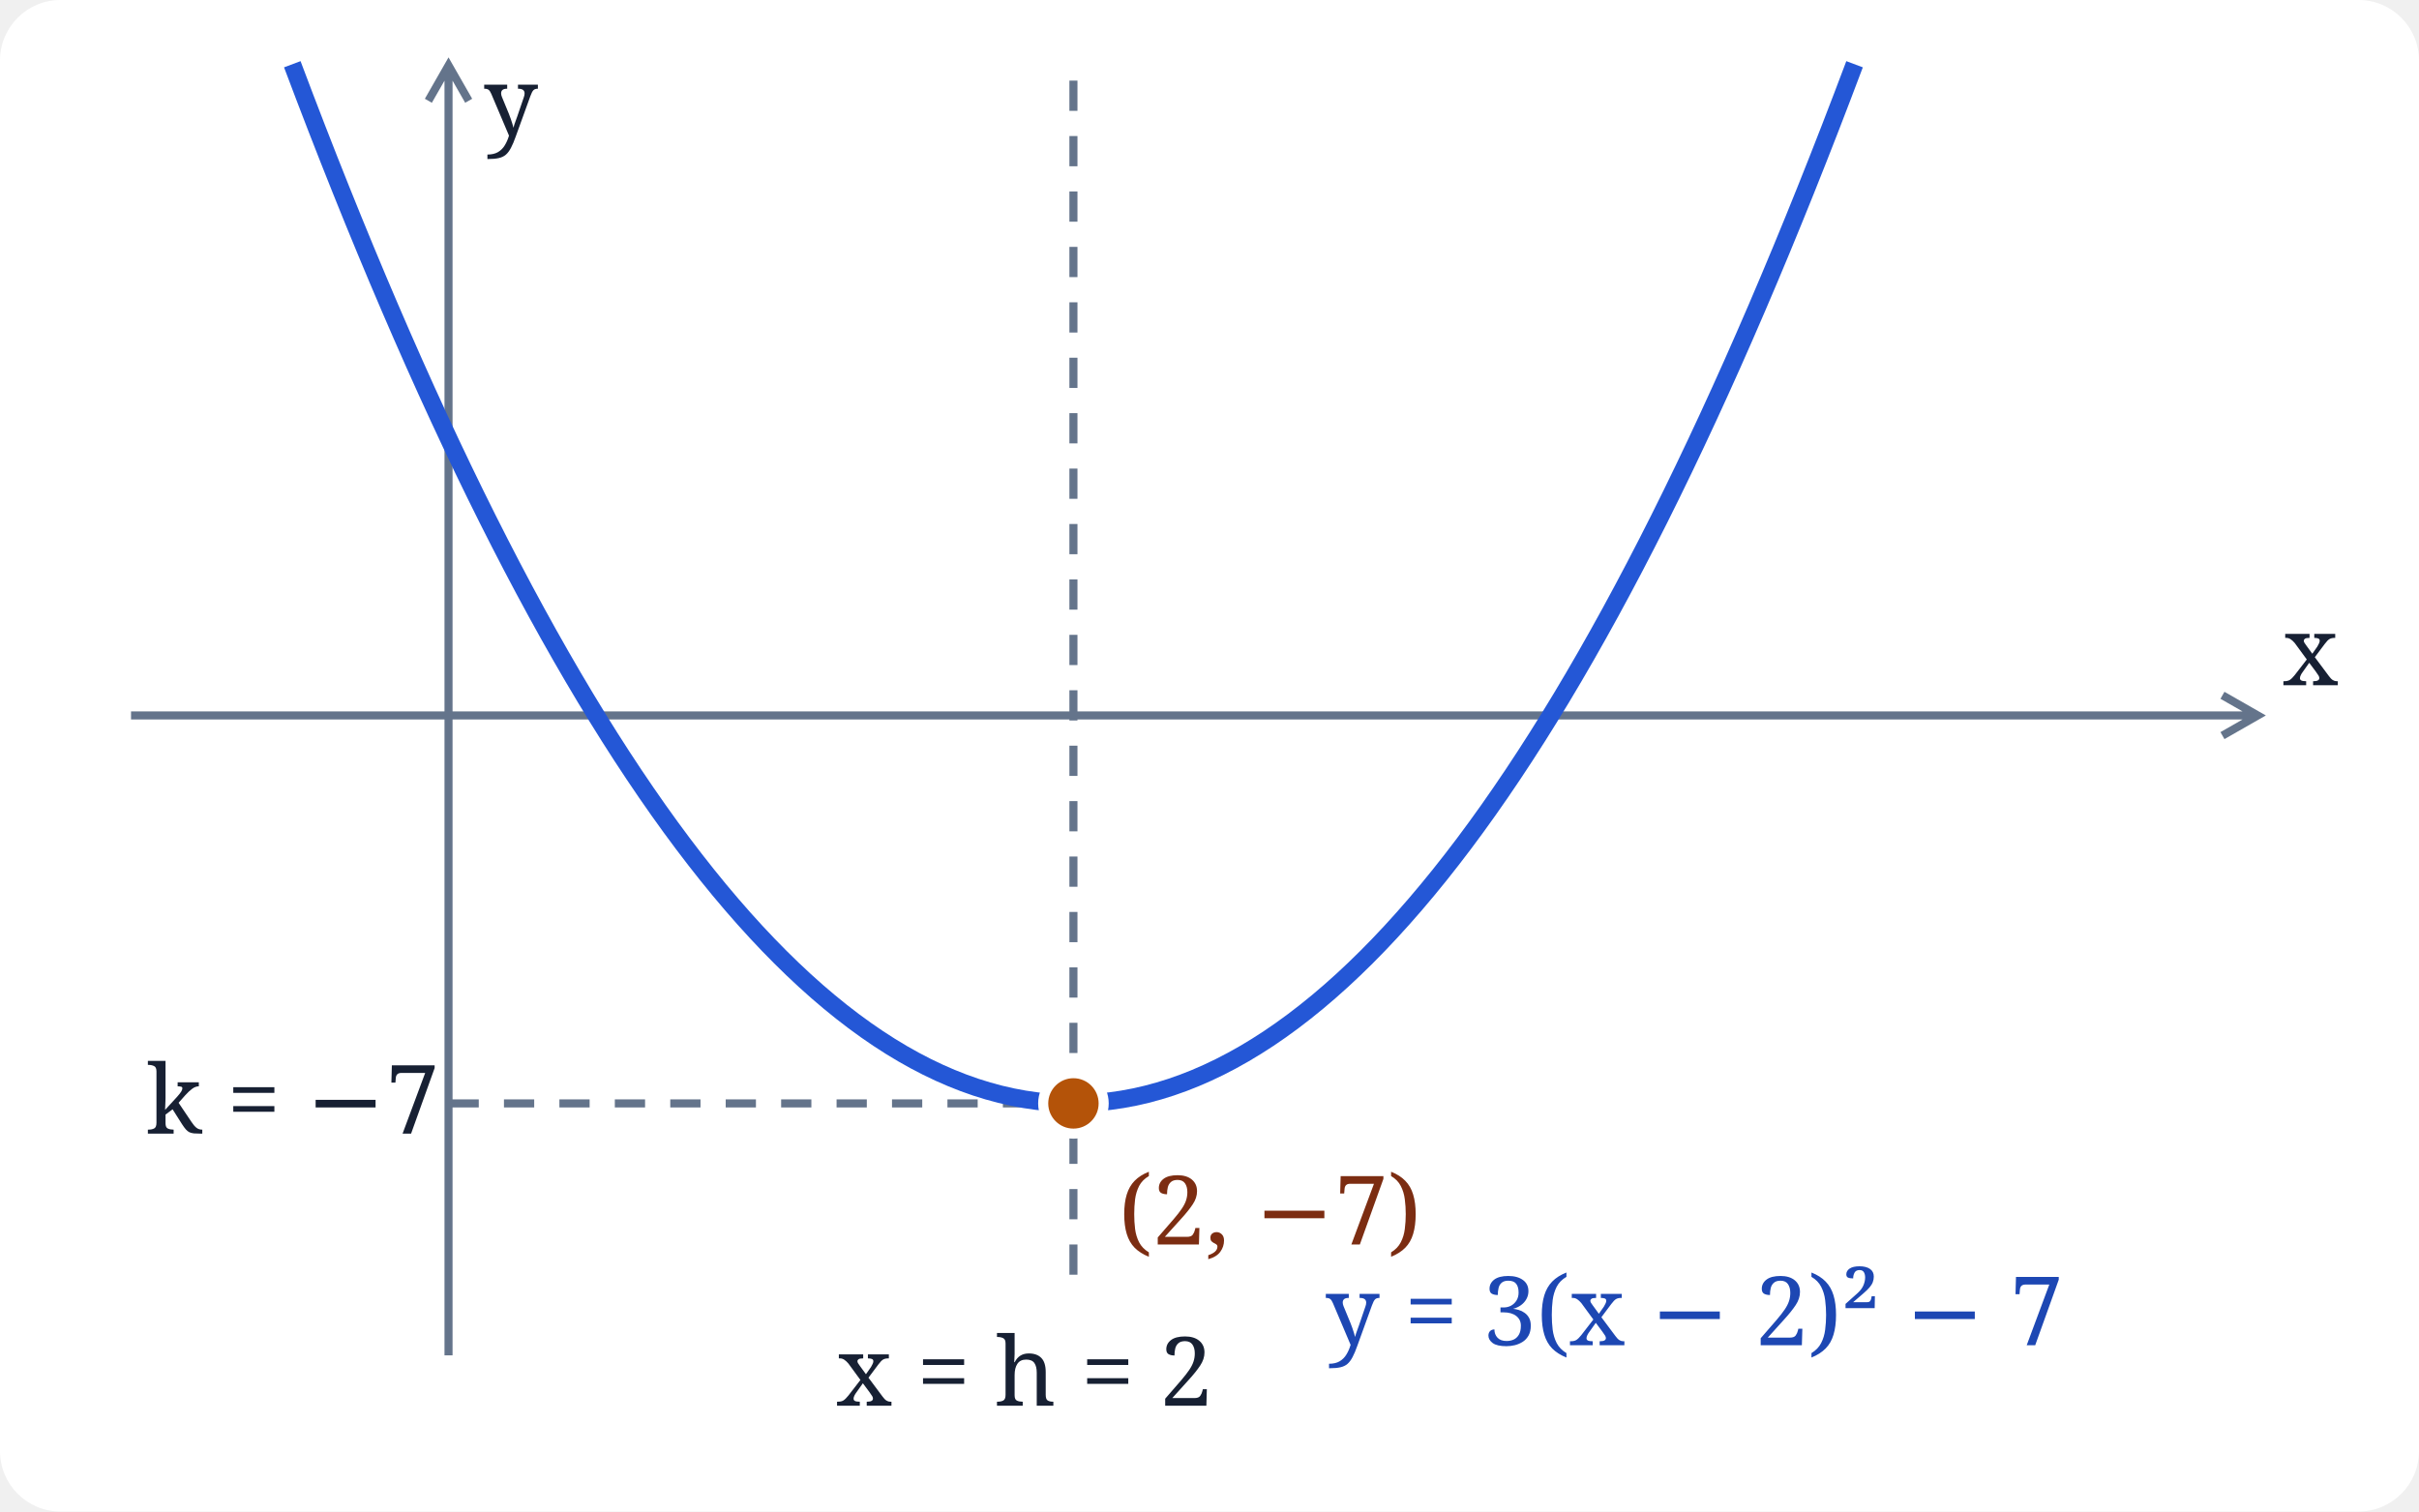
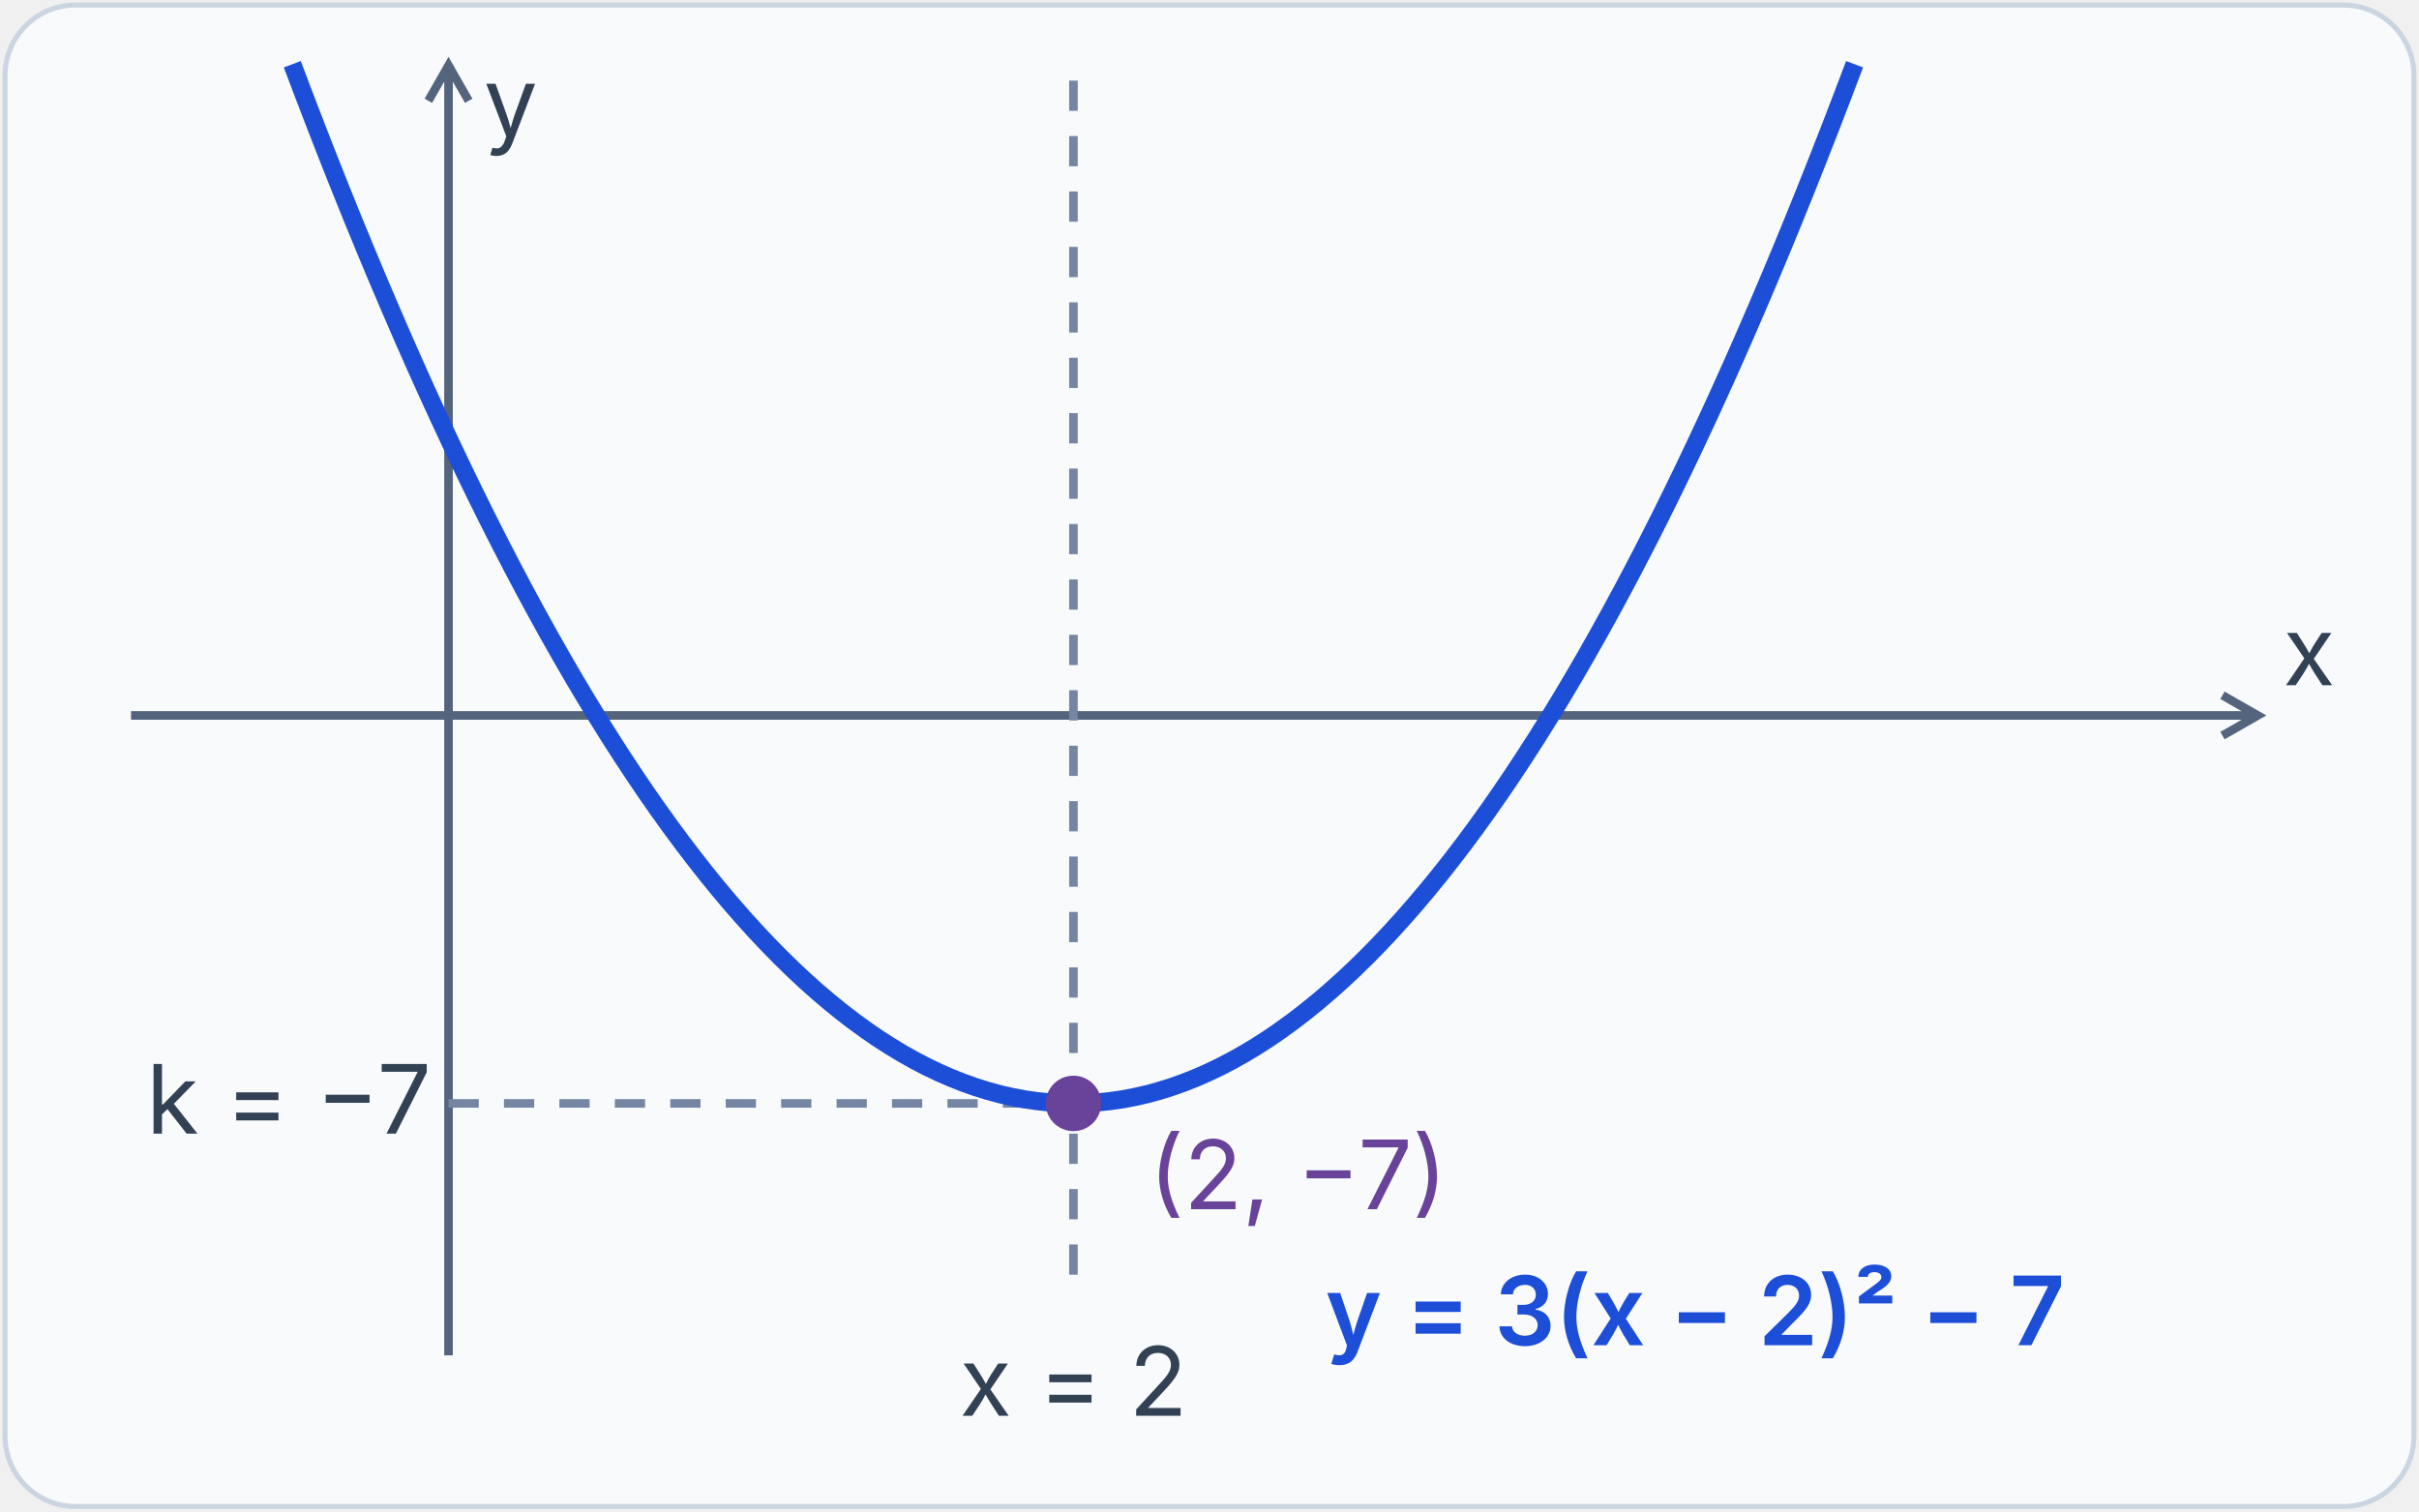
- <svg xmlns="http://www.w3.org/2000/svg" viewBox="0 0 480 300" width="480" height="300">
-   <rect width="480" height="300" rx="12" fill="#fff" />
-   <g stroke="#64748b" stroke-width="1.6" fill="none">
+ <svg xmlns="http://www.w3.org/2000/svg" viewBox="0 0 480 300" width="480" height="300" role="img" aria-labelledby="title description">
+   <rect x="1" y="1" width="478" height="298" rx="14" fill="#f8fafc" stroke="#cbd5e1" />
+   <g stroke="#53647c" stroke-width="1.7" fill="none">
    <path d="M26 142H448m-7-4 7 4-7 4M89 269V13m-4 7 4-7 4 7" />
  </g>
-   <path d="M213 16V258 M89 219H213" stroke="#64748b" stroke-width="1.6" stroke-dasharray="6 5" fill="none" />
-   <path d="M58 12.75 Q213 425.25 368 12.75" fill="none" stroke="#2457d6" stroke-width="3.5" />
-   <circle cx="213" cy="219" r="6" fill="#b45309" stroke="#fff" stroke-width="2" />
-   <g font-family="Georgia, serif" font-size="19" fill="#172033">
+   <path d="M213 16V258 M89 219H213" stroke="#7486a1" stroke-width="1.7" stroke-dasharray="6 5" fill="none" />
+   <path d="M58 12.75 Q213 425.25 368 12.75" fill="none" stroke="#1d4ed8" stroke-width="3.6" />
+   <circle cx="213" cy="219" r="5.5" fill="#69429a" />
+   <g font-family="Inter, system-ui, sans-serif" font-size="19" fill="#334155">
    <text x="453" y="136">x</text>
    <text x="96" y="27">y</text>
-     <text x="263" y="267" fill="#1d47b3">y = 3(x − 2)² − 7</text>
+     <text x="263" y="267" fill="#1d4ed8" font-weight="600">y = 3(x − 2)² − 7</text>
    <text x="29" y="225">k = −7</text>
-     <text x="222" y="247" fill="#7c2d12">(2, −7)</text>
-     <text x="166" y="279">x = h = 2</text>
+     <text x="228" y="240" fill="#69429a">(2, −7)</text>
+     <text x="213" y="281" text-anchor="middle">x = 2</text>
  </g>
</svg>
